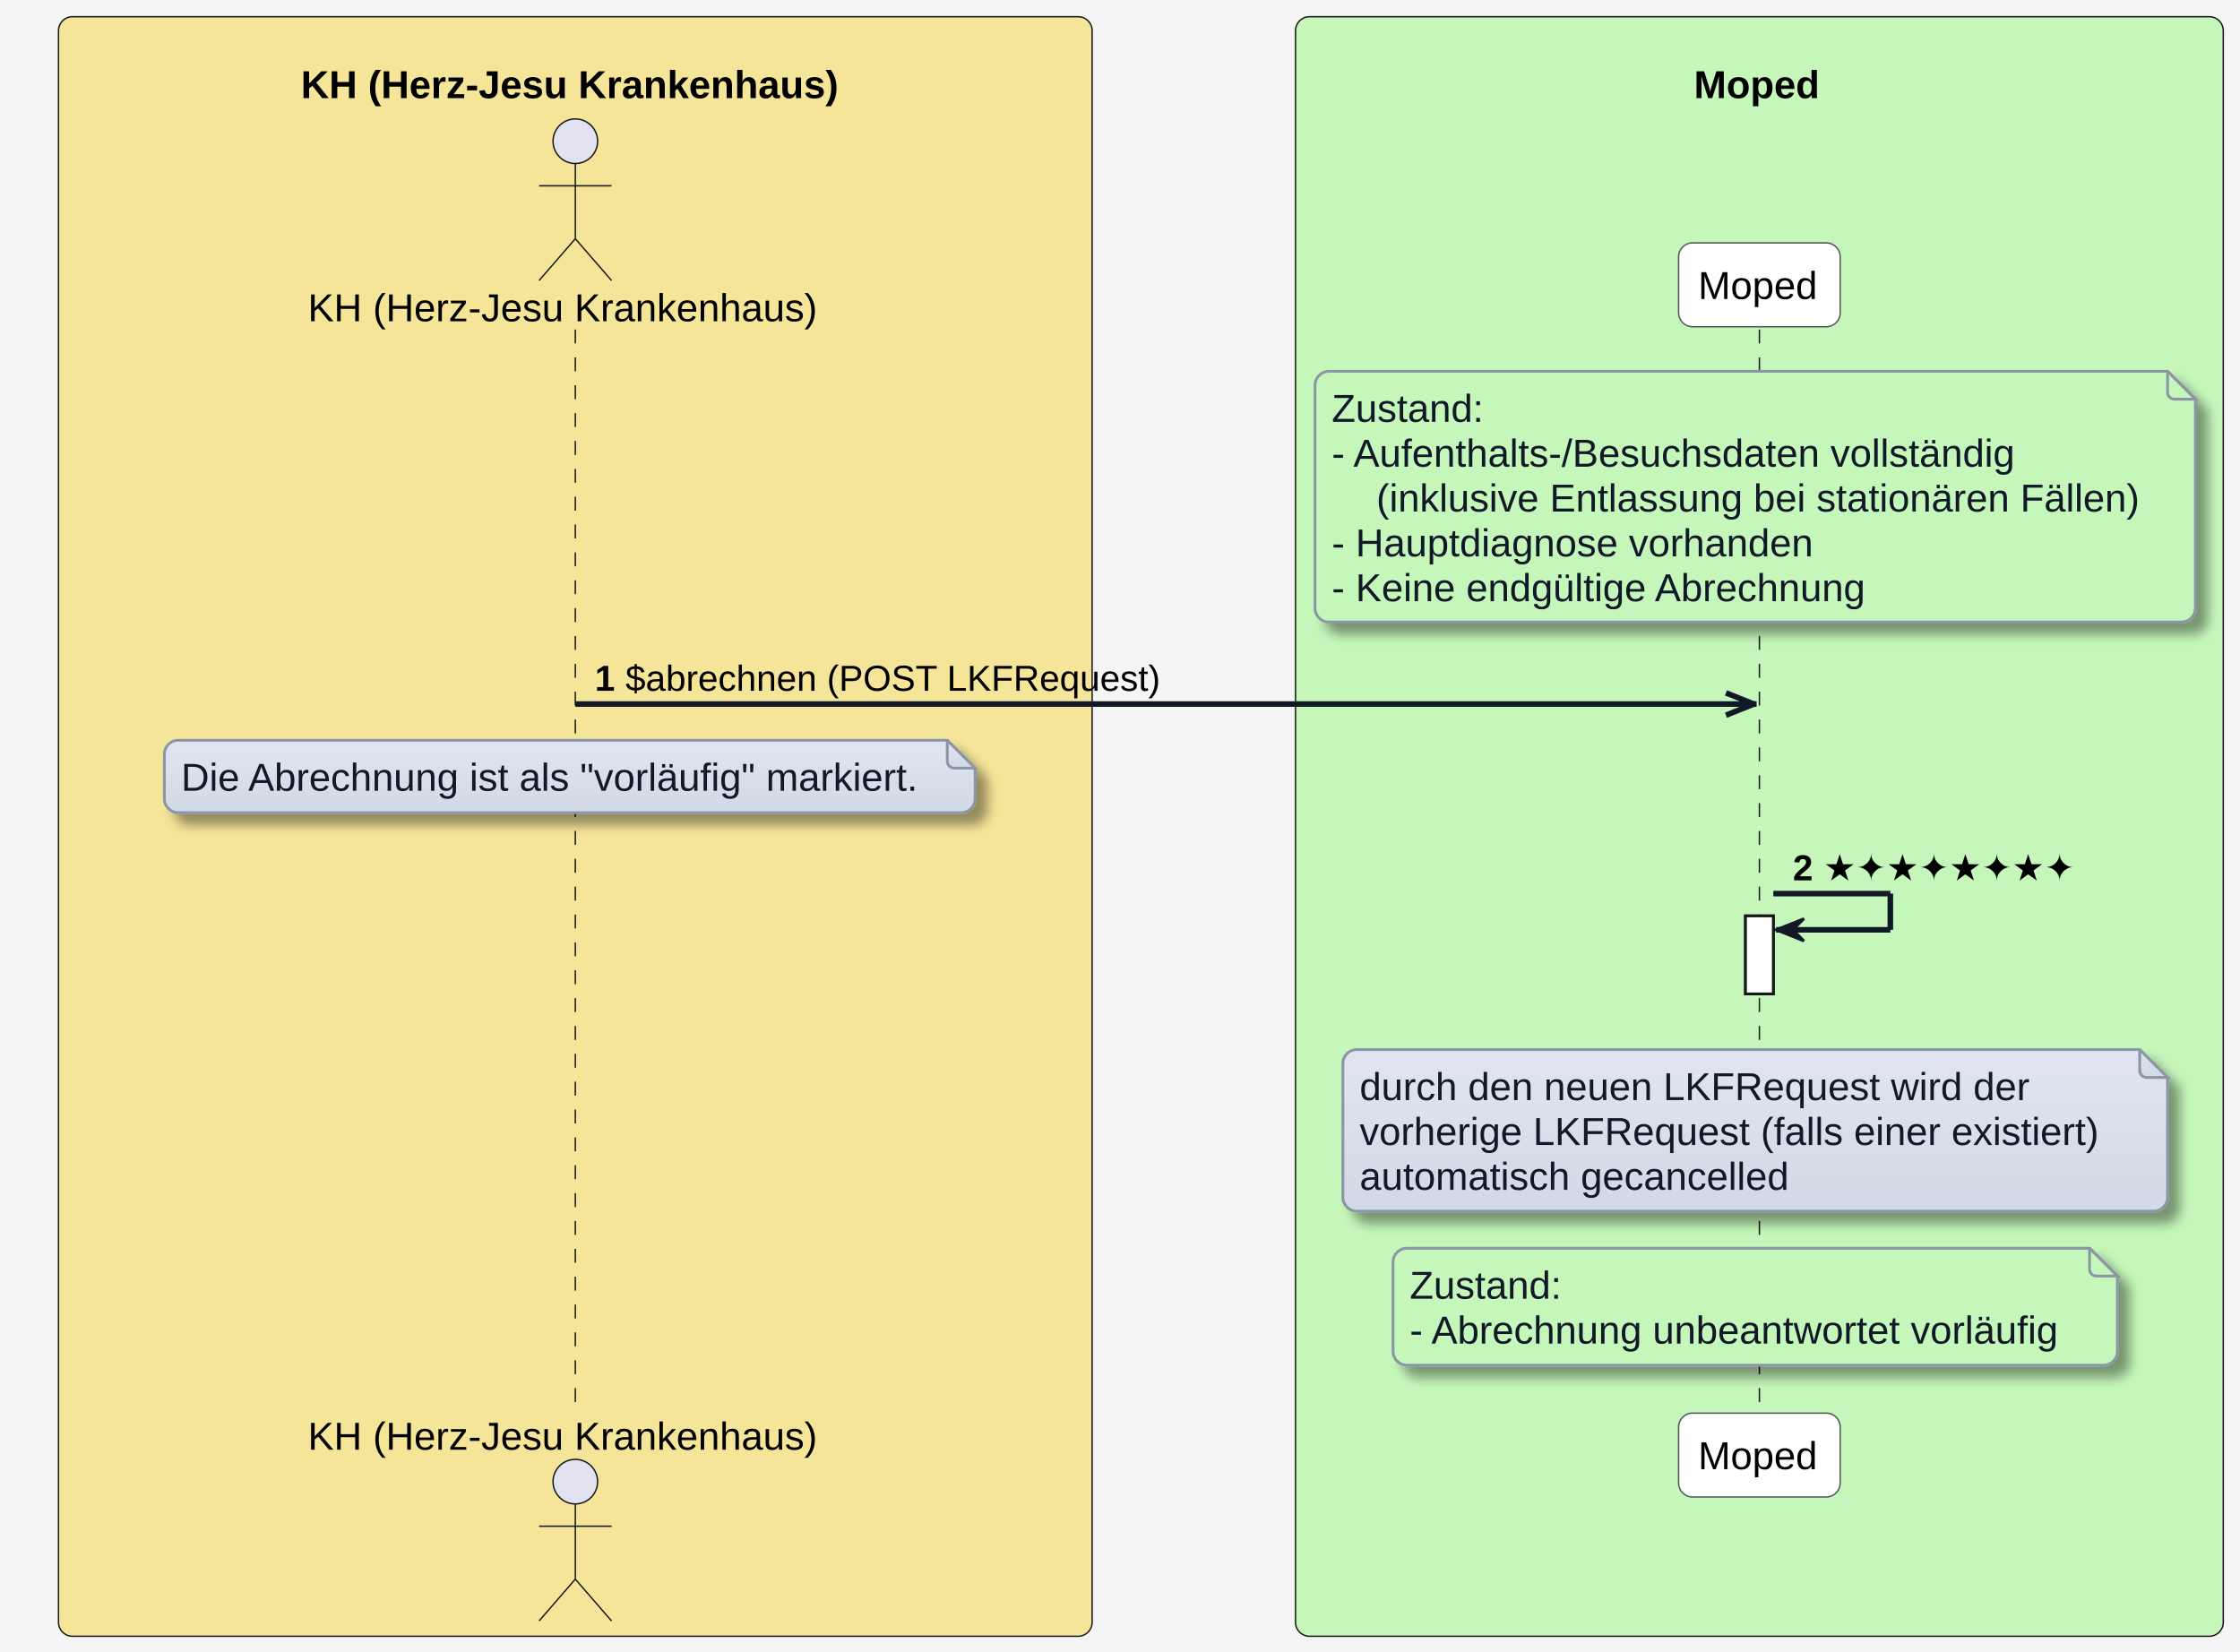
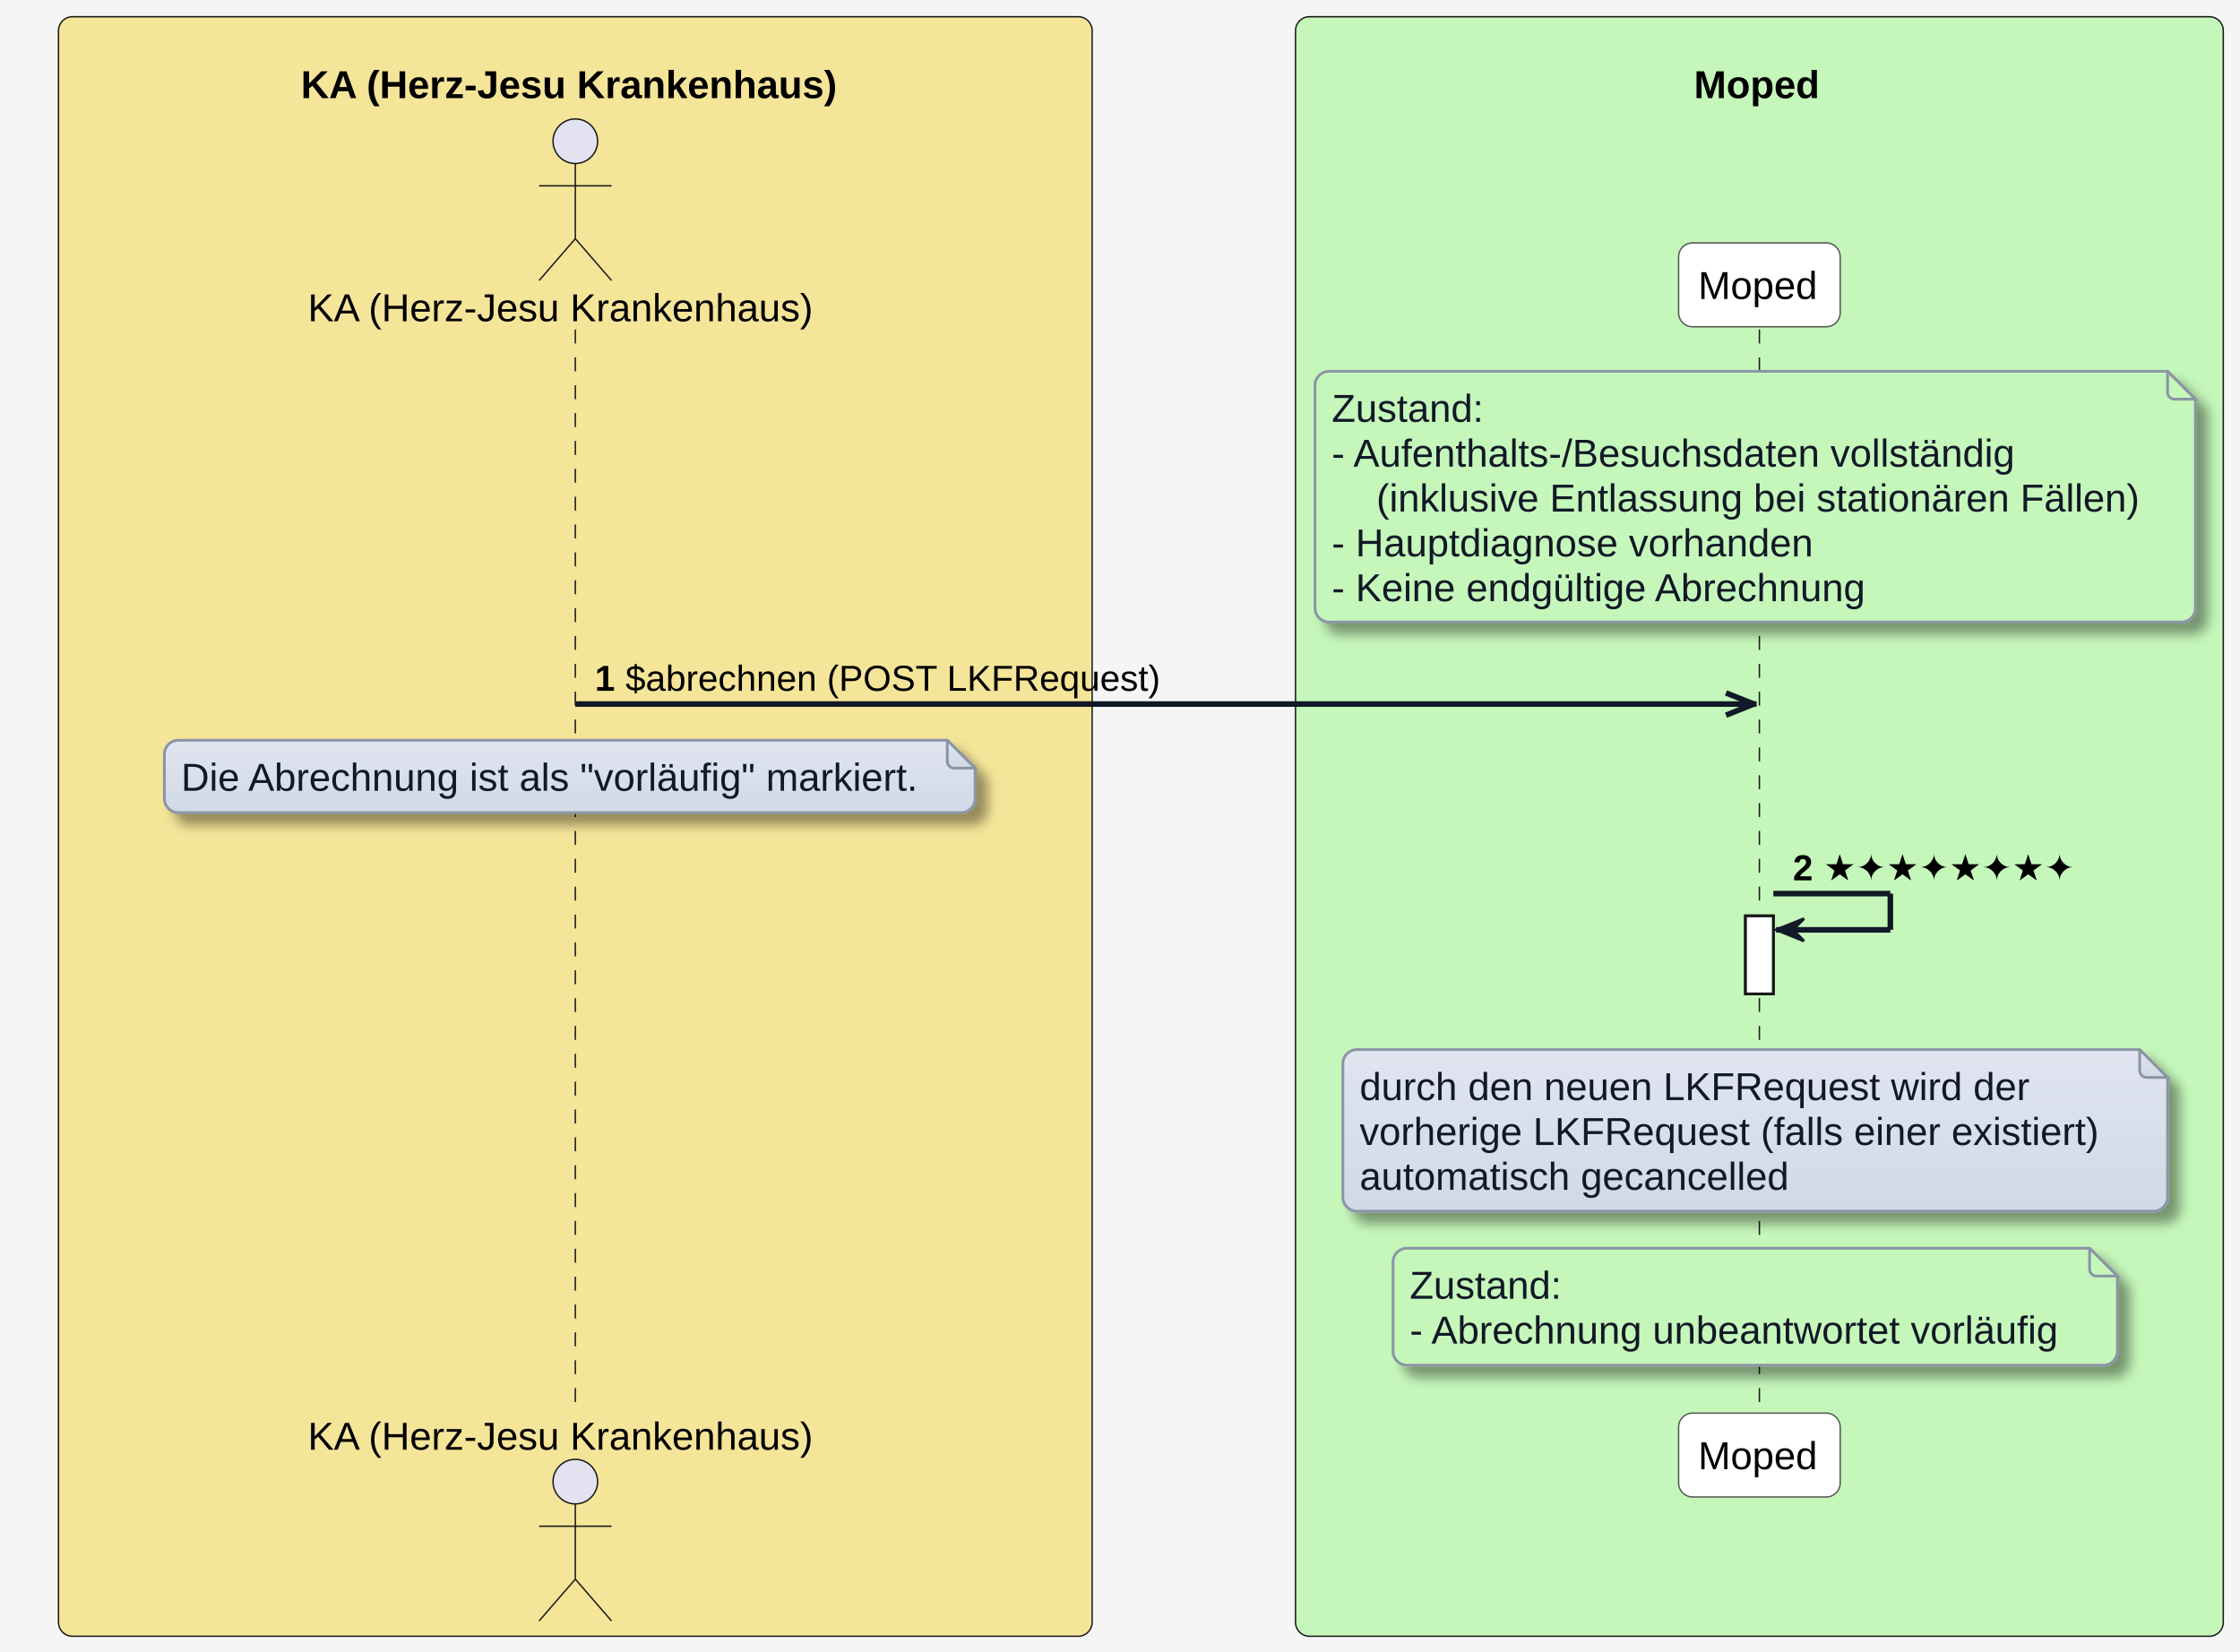
<svg xmlns="http://www.w3.org/2000/svg" contentStyleType="text/css" height="593px" preserveAspectRatio="none" style="width:804px;height:593px;background:#F5F5F5;" version="1.1" viewBox="0 0 804 593" width="804px" zoomAndPan="magnify">
  <defs>
    <filter height="300%" id="fsevg3u80fzn" width="300%" x="-1" y="-1">
      <feGaussianBlur result="blurOut" stdDeviation="2.0" />
      <feColorMatrix in="blurOut" result="blurOut2" type="matrix" values="0 0 0 0 0 0 0 0 0 0 0 0 0 0 0 0 0 0 .4 0" />
      <feOffset dx="4.0" dy="4.0" in="blurOut2" result="blurOut3" />
      <feBlend in="SourceGraphic" in2="blurOut3" mode="normal" />
    </filter>
    <linearGradient id="gsevg3u80fzn0" x1="50%" x2="50%" y1="0%" y2="100%">
      <stop offset="0%" stop-color="#E0E5F0" />
      <stop offset="100%" stop-color="#D1D9E6" />
    </linearGradient>
  </defs>
  <g>
    <rect fill="#F5F5F5" height="593" style="stroke:none;stroke-width:1.0;" width="804" x="0" y="0" />
    <rect fill="#F5E599" height="581.377" rx="5" ry="5" style="stroke:#181818;stroke-width:0.5;" width="371" x="21" y="6" />
    <text fill="#000000" font-family="Arial" font-size="14" font-weight="bold" lengthAdjust="spacing" textLength="4" x="24" y="19.132"> </text>
-     <text fill="#000000" font-family="Arial" font-size="14" font-weight="bold" lengthAdjust="spacing" textLength="197" x="108" y="35.23">KH (Herz-Jesu Krankenhaus)</text>
+     <text fill="#000000" font-family="Arial" font-size="14" font-weight="bold" lengthAdjust="spacing" textLength="197" x="108" y="35.23">KA (Herz-Jesu Krankenhaus)</text>
    <rect fill="#C5F7BA" height="581.377" rx="5" ry="5" style="stroke:#181818;stroke-width:0.5;" width="333" x="465" y="6" />
    <text fill="#000000" font-family="Arial" font-size="14" font-weight="bold" lengthAdjust="spacing" textLength="4" x="468" y="19.132"> </text>
    <text fill="#000000" font-family="Arial" font-size="14" font-weight="bold" lengthAdjust="spacing" textLength="47" x="608" y="35.23">Moped</text>
    <rect fill="#FFFFFF" height="28" style="stroke:#181818;stroke-width:1.0;" width="10" x="626.5" y="328.785" />
    <line style="stroke:#181818;stroke-width:0.5;stroke-dasharray:5.0,5.0;" x1="206.5" x2="206.5" y1="118.296" y2="508.278" />
    <line style="stroke:#181818;stroke-width:0.5;stroke-dasharray:5.0,5.0;" x1="631.5" x2="631.5" y1="118.296" y2="508.278" />
-     <text fill="#000000" font-family="Arial" font-size="14" lengthAdjust="spacing" textLength="186" x="110.5" y="115.329">KH (Herz-Jesu Krankenhaus)</text>
+     <text fill="#000000" font-family="Arial" font-size="14" lengthAdjust="spacing" textLength="186" x="110.5" y="115.329">KA (Herz-Jesu Krankenhaus)</text>
    <ellipse cx="206.5" cy="50.697" fill="#E2E2F0" rx="8" ry="8" style="stroke:#181818;stroke-width:0.5;" />
    <path d="M206.5,58.697 L206.5,85.697 M193.5,66.697 L219.5,66.697 M206.5,85.697 L193.5,100.697 M206.5,85.697 L219.5,100.697 " fill="none" style="stroke:#181818;stroke-width:0.5;" />
-     <text fill="#000000" font-family="Arial" font-size="14" lengthAdjust="spacing" textLength="186" x="110.5" y="520.41">KH (Herz-Jesu Krankenhaus)</text>
+     <text fill="#000000" font-family="Arial" font-size="14" lengthAdjust="spacing" textLength="186" x="110.5" y="520.41">KA (Herz-Jesu Krankenhaus)</text>
    <ellipse cx="206.5" cy="531.877" fill="#E2E2F0" rx="8" ry="8" style="stroke:#181818;stroke-width:0.5;" />
    <path d="M206.5,539.877 L206.5,566.877 M193.5,547.877 L219.5,547.877 M206.5,566.877 L193.5,581.877 M206.5,566.877 L219.5,581.877 " fill="none" style="stroke:#181818;stroke-width:0.5;" />
    <rect fill="#FFFFFF" height="30.099" rx="5" ry="5" style="stroke:#555555;stroke-width:0.5;" width="58" x="602.5" y="87.197" />
    <text fill="#000000" font-family="Arial" font-size="14" lengthAdjust="spacing" textLength="44" x="609.5" y="107.329">Moped</text>
    <rect fill="#FFFFFF" height="30.099" rx="5" ry="5" style="stroke:#555555;stroke-width:0.5;" width="58" x="602.5" y="507.278" />
    <text fill="#000000" font-family="Arial" font-size="14" lengthAdjust="spacing" textLength="44" x="609.5" y="527.41">Moped</text>
    <rect fill="#FFFFFF" height="28" style="stroke:#181818;stroke-width:1.0;" width="10" x="626.5" y="328.785" />
    <path d="M472,138.296 L472,218.296 A5,5 0 0 0 477,223.296 L783,223.296 A5,5 0 0 0 788,218.296 L788,143.296 L778,133.296 L477,133.296 A5,5 0 0 0 472,138.296 " fill="#C5F7BA" filter="url(#fsevg3u80fzn)" style="stroke:#8B95A5;stroke-width:1.0;" />
    <path d="M778,133.296 L778,140.796 A2.5,2.5 0 0 0 780.5,143.296 L788,143.296 L778,133.296 " fill="#C5F7BA" style="stroke:#8B95A5;stroke-width:1.0;" />
    <text fill="#111827" font-family="Arial" font-size="14" lengthAdjust="spacing" textLength="56" x="478" y="151.428">Zustand:</text>
    <text fill="#111827" font-family="Arial" font-size="14" lengthAdjust="spacing" textLength="250" x="478" y="167.526">- Aufenthalts-/Besuchsdaten vollständig</text>
    <text fill="#111827" font-family="Arial" font-size="14" lengthAdjust="spacing" textLength="279" x="494" y="183.625">(inklusive Entlassung bei stationären Fällen)</text>
    <text fill="#111827" font-family="Arial" font-size="14" lengthAdjust="spacing" textLength="177" x="478" y="199.724">- Hauptdiagnose vorhanden</text>
    <text fill="#111827" font-family="Arial" font-size="14" lengthAdjust="spacing" textLength="196" x="478" y="215.822">- Keine endgültige Abrechnung</text>
    <line style="stroke:#111827;stroke-width:2.0;" x1="629.5" x2="619.5" y1="252.738" y2="248.738" />
    <line style="stroke:#111827;stroke-width:2.0;" x1="629.5" x2="619.5" y1="252.738" y2="256.738" />
    <line style="stroke:#111827;stroke-width:2.0;" x1="206.5" x2="630.5" y1="252.738" y2="252.738" />
    <text fill="#000000" font-family="Arial" font-size="13" font-weight="bold" lengthAdjust="spacing" textLength="7" x="213.5" y="247.983">1</text>
    <text fill="#000000" font-family="Arial" font-size="13" lengthAdjust="spacing" textLength="191" x="224.5" y="247.983">$abrechnen (POST LKFRequest)</text>
    <path d="M59,270.738 L59,286.738 A5,5 0 0 0 64,291.738 L345,291.738 A5,5 0 0 0 350,286.738 L350,275.738 L340,265.738 L64,265.738 A5,5 0 0 0 59,270.738 " fill="url(#gsevg3u80fzn0)" filter="url(#fsevg3u80fzn)" style="stroke:#8B95A5;stroke-width:1.0;" />
    <path d="M340,265.738 L340,273.238 A2.5,2.5 0 0 0 342.5,275.738 L350,275.738 L340,265.738 " fill="url(#gsevg3u80fzn0)" style="stroke:#8B95A5;stroke-width:1.0;" />
    <text fill="#111827" font-family="Arial" font-size="14" lengthAdjust="spacing" textLength="270" x="65" y="283.87">Die Abrechnung ist als "vorläufig" markiert.</text>
    <line style="stroke:#111827;stroke-width:2.0;" x1="636.5" x2="678.5" y1="320.785" y2="320.785" />
    <line style="stroke:#111827;stroke-width:2.0;" x1="678.5" x2="678.5" y1="320.785" y2="333.785" />
    <line style="stroke:#111827;stroke-width:2.0;" x1="637.5" x2="678.5" y1="333.785" y2="333.785" />
    <polygon fill="#111827" points="647.5,329.785,637.5,333.785,647.5,337.785,643.5,333.785" style="stroke:#111827;stroke-width:1.0;" />
    <text fill="#000000" font-family="Arial" font-size="13" font-weight="bold" lengthAdjust="spacing" textLength="7" x="643.5" y="316.03">2</text>
    <text fill="#000000" font-family="Arial" font-size="13" lengthAdjust="spacing" textLength="92" x="654.5" y="316.03">★✦★✦★✦★✦</text>
    <path d="M482,381.785 L482,429.785 A5,5 0 0 0 487,434.785 L773,434.785 A5,5 0 0 0 778,429.785 L778,386.785 L768,376.785 L487,376.785 A5,5 0 0 0 482,381.785 " fill="url(#gsevg3u80fzn0)" filter="url(#fsevg3u80fzn)" style="stroke:#8B95A5;stroke-width:1.0;" />
    <path d="M768,376.785 L768,384.285 A2.5,2.5 0 0 0 770.5,386.785 L778,386.785 L768,376.785 " fill="url(#gsevg3u80fzn0)" style="stroke:#8B95A5;stroke-width:1.0;" />
    <text fill="#111827" font-family="Arial" font-size="14" lengthAdjust="spacing" textLength="246" x="488" y="394.917">durch den neuen LKFRequest wird der</text>
    <text fill="#111827" font-family="Arial" font-size="14" lengthAdjust="spacing" textLength="271" x="488" y="411.016">vorherige LKFRequest (falls einer existiert)</text>
    <text fill="#111827" font-family="Arial" font-size="14" lengthAdjust="spacing" textLength="157" x="488" y="427.114">automatisch gecancelled</text>
    <path d="M500,453.081 L500,485.081 A5,5 0 0 0 505,490.081 L755,490.081 A5,5 0 0 0 760,485.081 L760,458.081 L750,448.081 L505,448.081 A5,5 0 0 0 500,453.081 " fill="#C5F7BA" filter="url(#fsevg3u80fzn)" style="stroke:#8B95A5;stroke-width:1.0;" />
    <path d="M750,448.081 L750,455.581 A2.5,2.5 0 0 0 752.5,458.081 L760,458.081 L750,448.081 " fill="#C5F7BA" style="stroke:#8B95A5;stroke-width:1.0;" />
    <text fill="#111827" font-family="Arial" font-size="14" lengthAdjust="spacing" textLength="56" x="506" y="466.213">Zustand:</text>
    <text fill="#111827" font-family="Arial" font-size="14" lengthAdjust="spacing" textLength="239" x="506" y="482.312">- Abrechnung unbeantwortet vorläufig</text>
  </g>
</svg>
